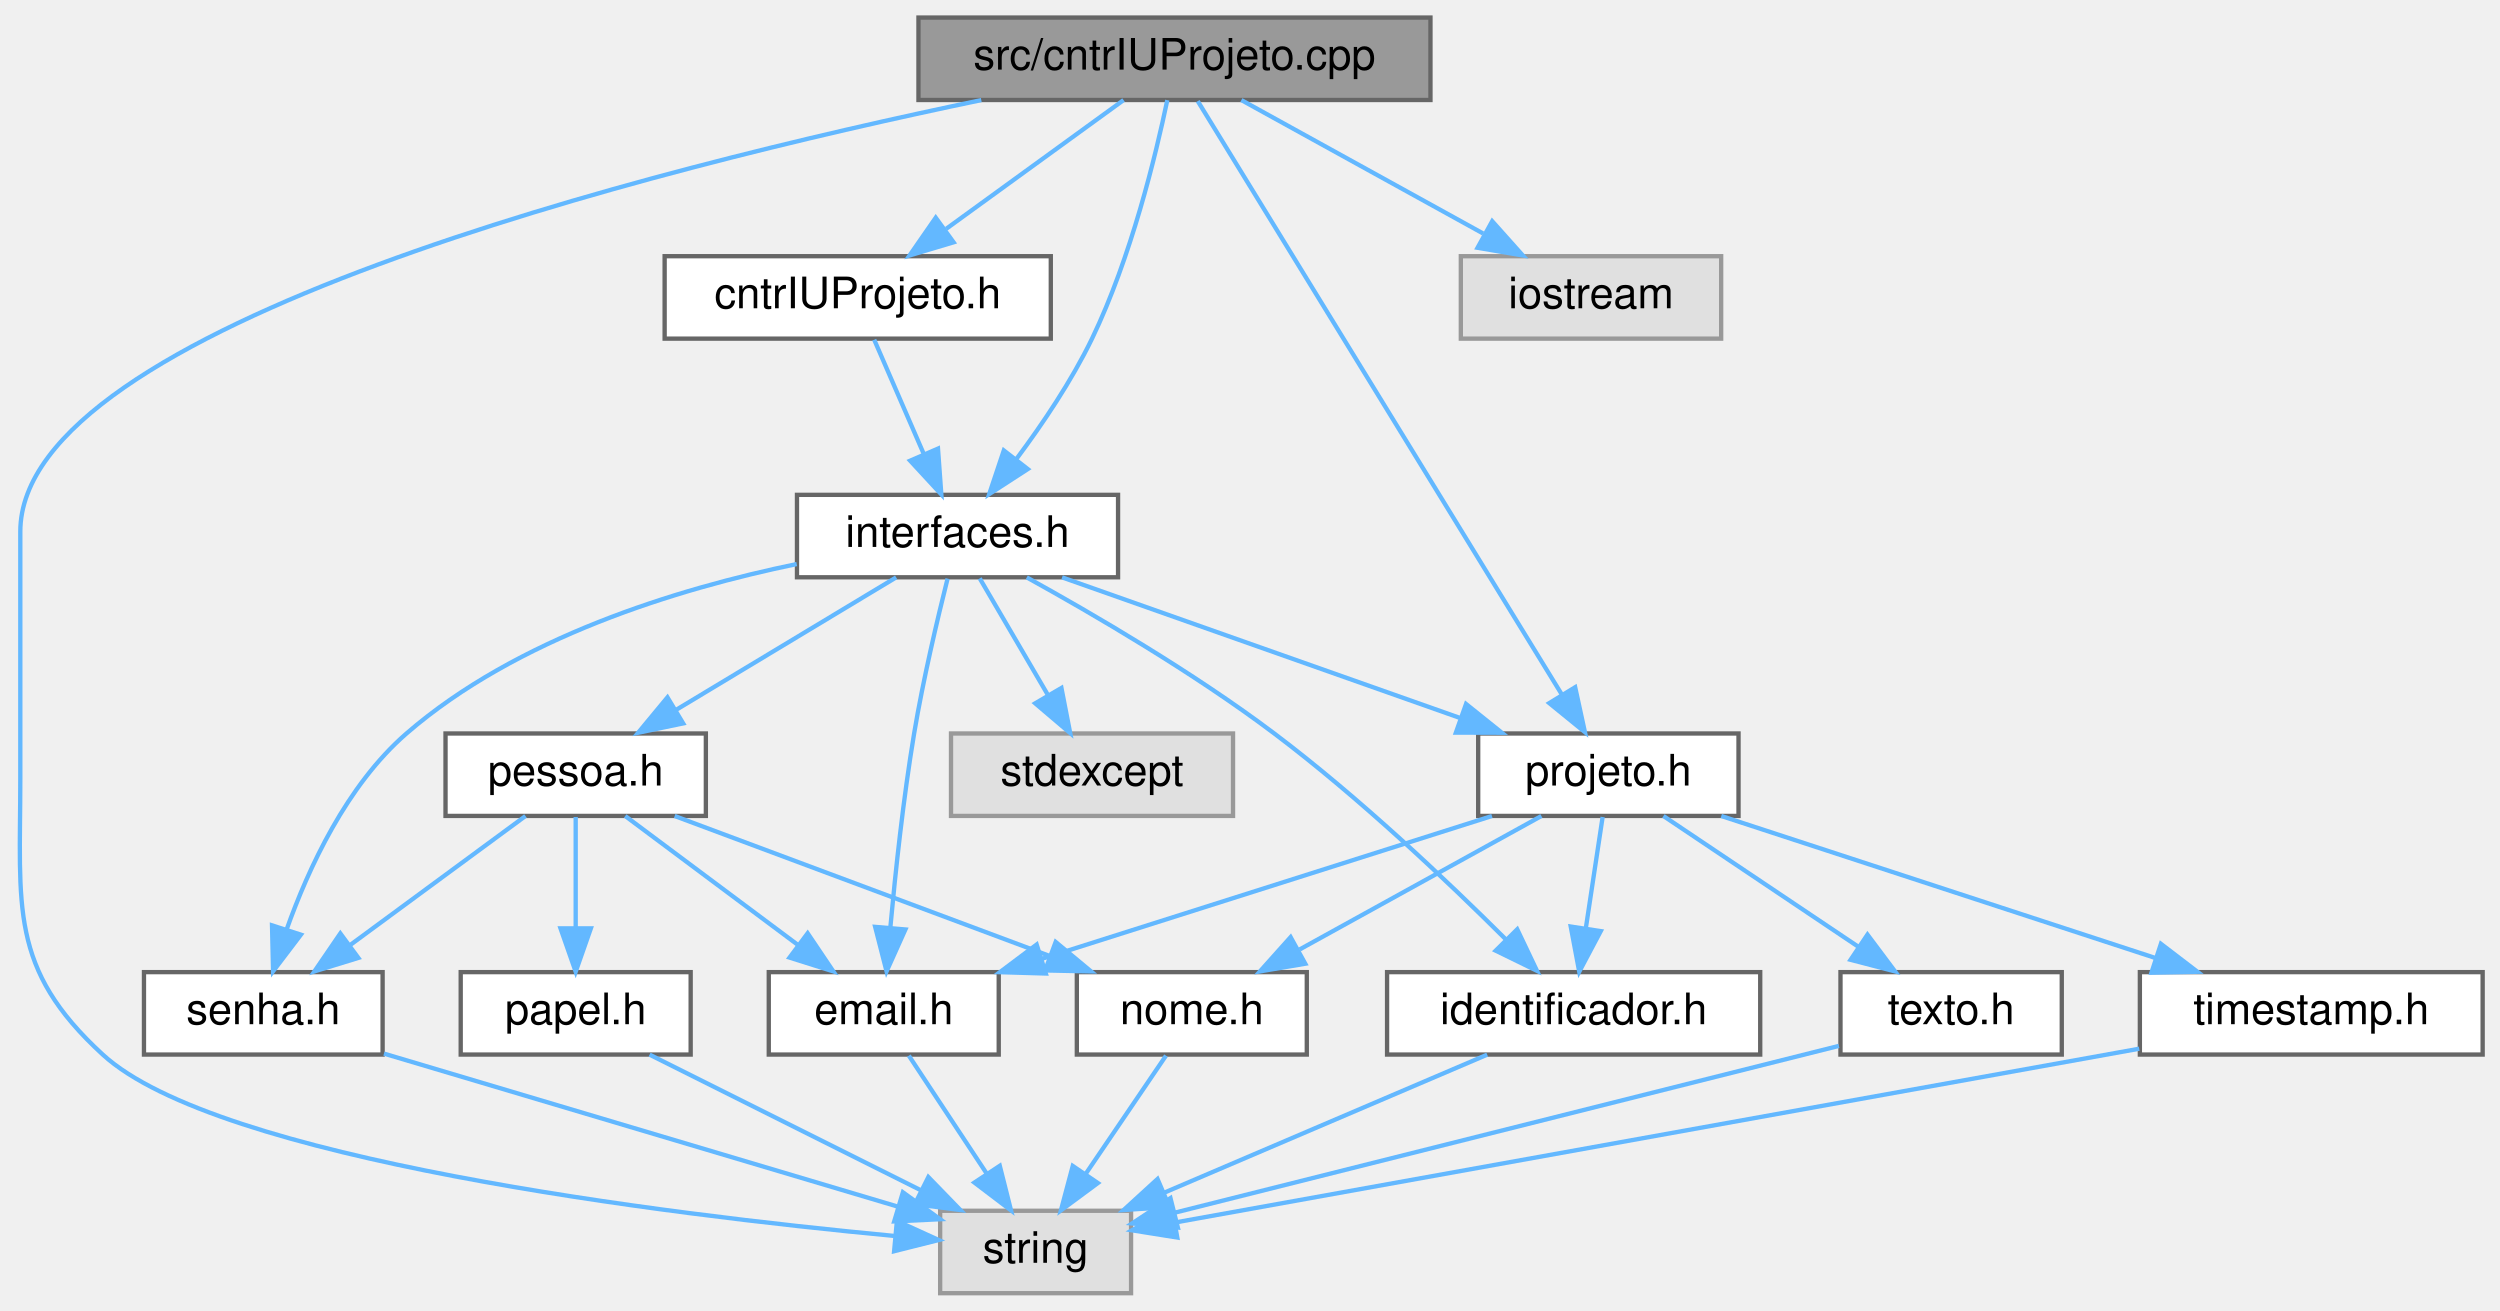
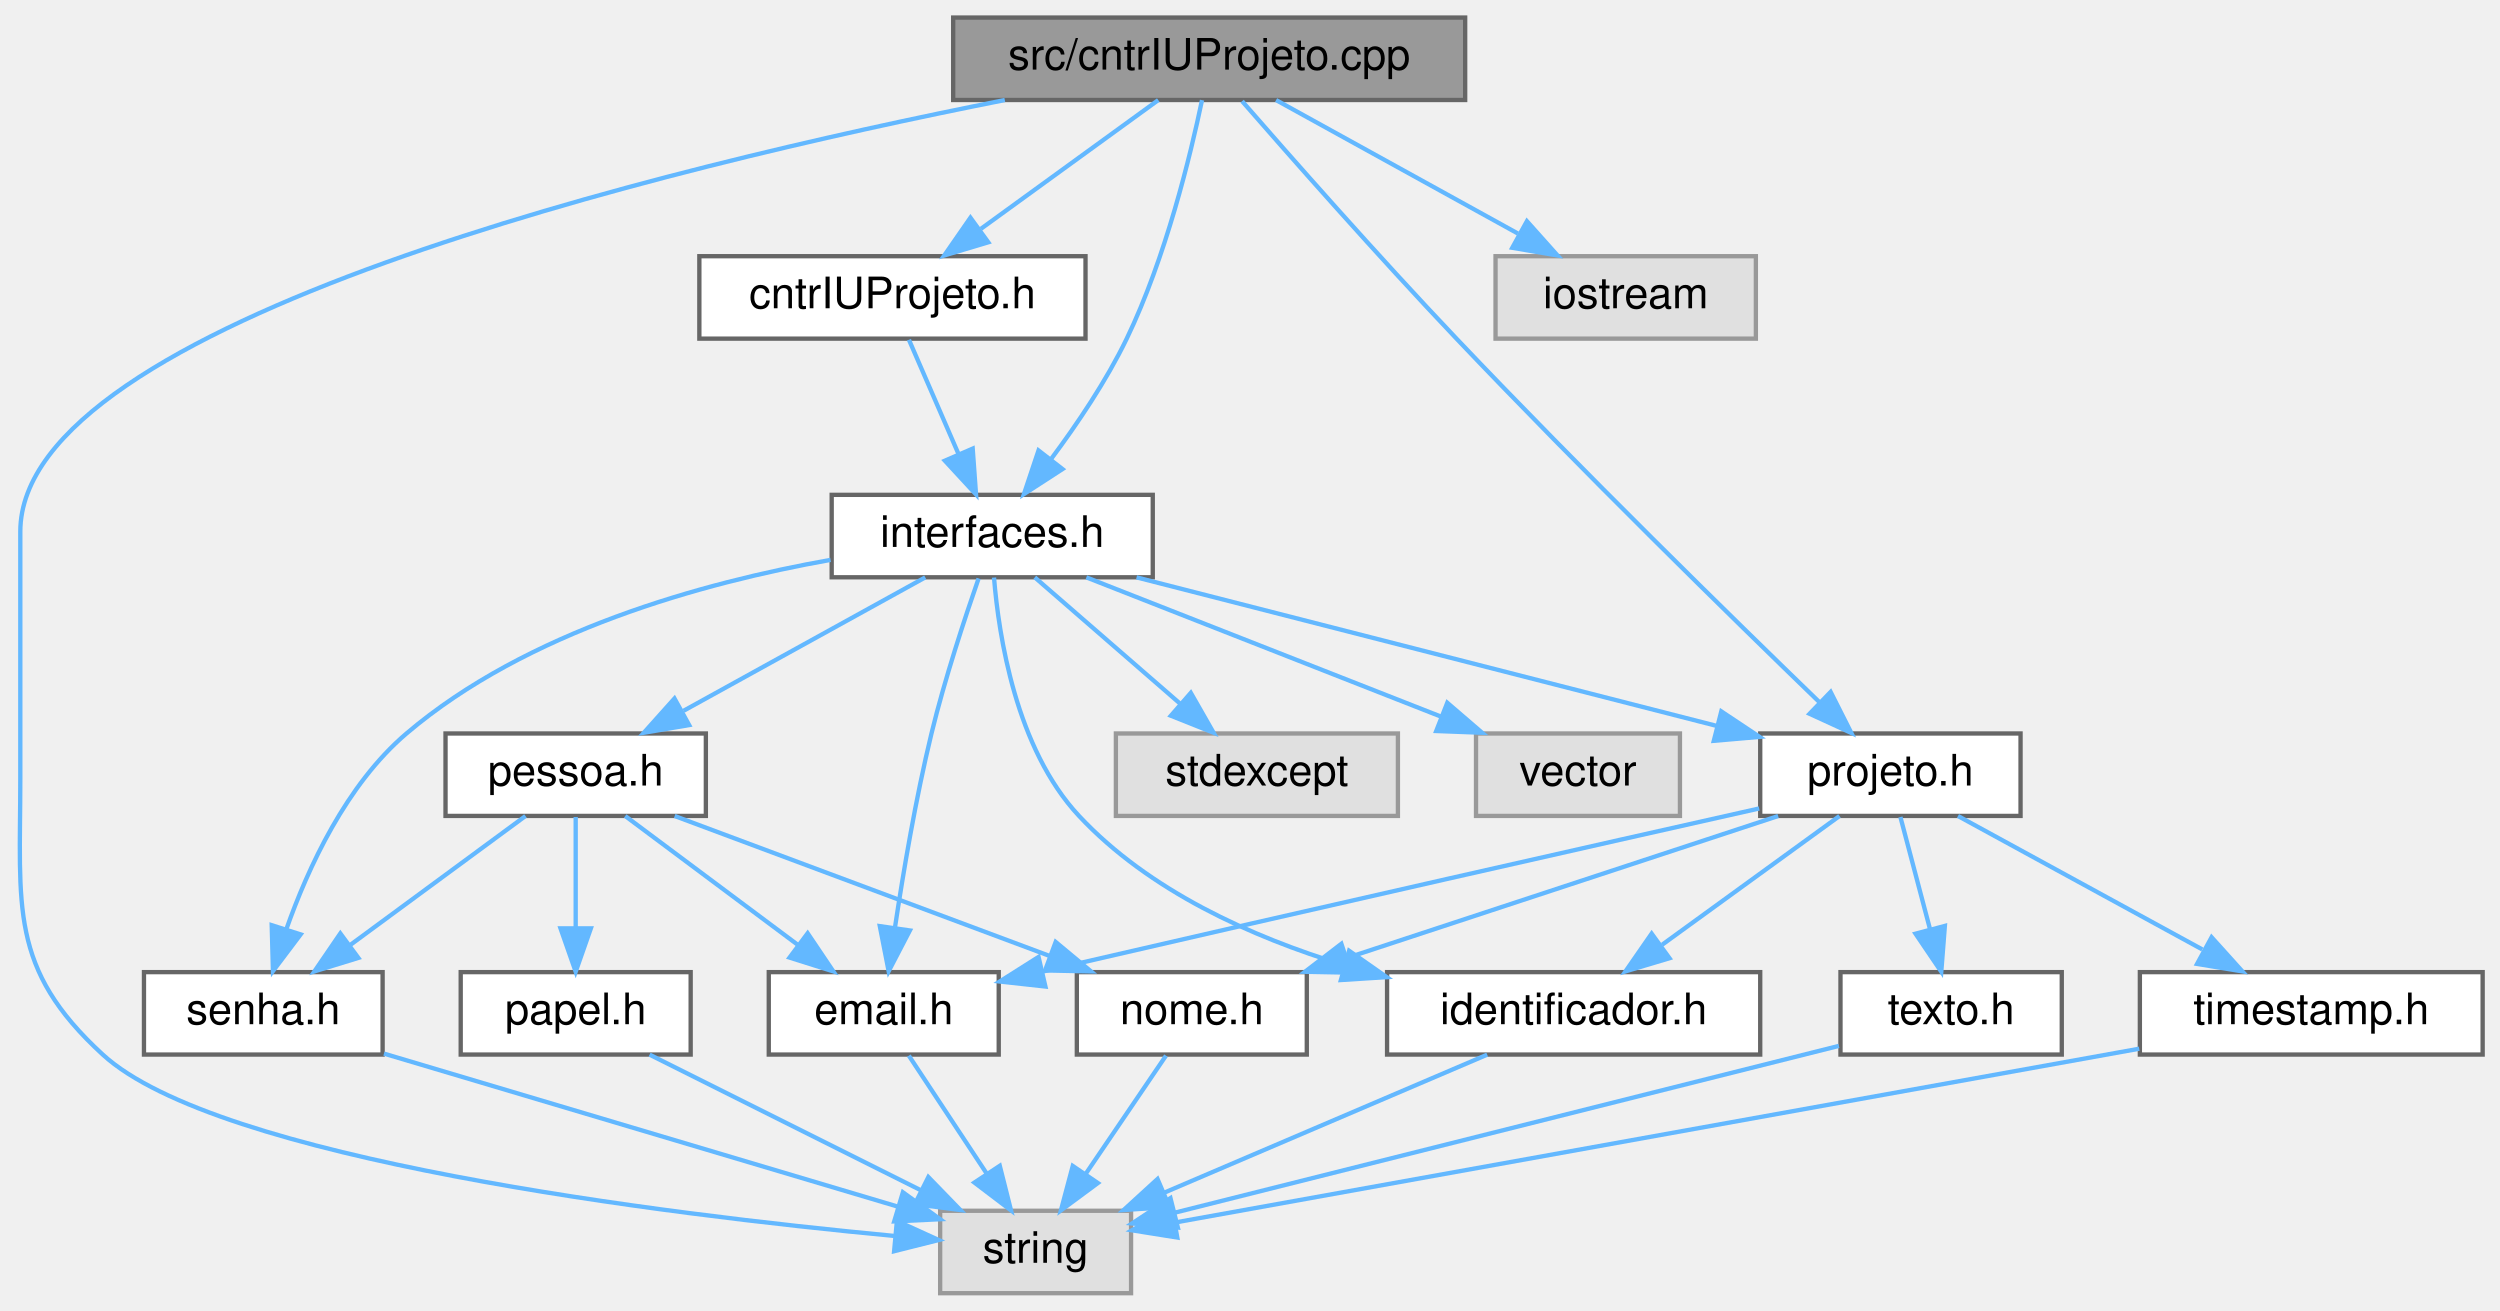
<svg xmlns="http://www.w3.org/2000/svg" xmlns:xlink="http://www.w3.org/1999/xlink" width="576pt" height="302pt" viewBox="0.00 0.00 576.18 302.00">
  <g id="graph0" class="graph" transform="scale(1 1) rotate(0) translate(4 298)">
    <g id="Node000001" class="node">
      <g id="a_Node000001">
        <a xlink:title=" ">
-           <polygon fill="#999999" stroke="#666666" points="325.68,-294 207.68,-294 207.68,-275 325.68,-275 325.68,-294" />
-           <text text-anchor="middle" x="266.68" y="-282" font-family="Helvetica,sans-Serif" font-size="10.00">src/cntrIUProjeto.cpp</text>
+           <polygon fill="#999999" stroke="#666666" points="333.68,-294 215.68,-294 215.68,-275 333.68,-275 333.68,-294" />
+           <text text-anchor="middle" x="274.68" y="-282" font-family="Helvetica,sans-Serif" font-size="10.00">src/cntrIUProjeto.cpp</text>
        </a>
      </g>
    </g>
    <g id="Node000002" class="node">
      <g id="a_Node000002">
        <a xlink:href="cntrIUProjeto_8h.html" target="_top" xlink:title=" ">
-           <polygon fill="white" stroke="#666666" points="238.18,-239 149.18,-239 149.18,-220 238.18,-220 238.18,-239" />
-           <text text-anchor="middle" x="193.68" y="-227" font-family="Helvetica,sans-Serif" font-size="10.00">cntrIUProjeto.h</text>
+           <polygon fill="white" stroke="#666666" points="246.18,-239 157.18,-239 157.18,-220 246.18,-220 246.18,-239" />
+           <text text-anchor="middle" x="201.68" y="-227" font-family="Helvetica,sans-Serif" font-size="10.00">cntrIUProjeto.h</text>
        </a>
      </g>
    </g>
    <g id="edge1_Node000001_Node000002" class="edge">
      <g id="a_edge1_Node000001_Node000002">
        <a xlink:title=" ">
-           <path fill="none" stroke="#63b8ff" d="M254.95,-274.98C243.95,-267 227.26,-254.88 214.07,-245.31" />
-           <polygon fill="#63b8ff" stroke="#63b8ff" points="215.77,-242.21 205.62,-239.17 211.66,-247.88 215.77,-242.21" />
+           <path fill="none" stroke="#63b8ff" d="M262.95,-274.98C251.95,-267 235.26,-254.88 222.07,-245.31" />
+           <polygon fill="#63b8ff" stroke="#63b8ff" points="223.77,-242.21 213.62,-239.17 219.66,-247.88 223.77,-242.21" />
        </a>
      </g>
    </g>
    <g id="Node000003" class="node">
      <g id="a_Node000003">
        <a xlink:href="interfaces_8h.html" target="_top" xlink:title=" ">
-           <polygon fill="white" stroke="#666666" points="253.68,-184 179.68,-184 179.68,-165 253.68,-165 253.68,-184" />
-           <text text-anchor="middle" x="216.68" y="-172" font-family="Helvetica,sans-Serif" font-size="10.00">interfaces.h</text>
-         </a>
-       </g>
-     </g>
-     <g id="edge25_Node000001_Node000003" class="edge">
-       <g id="a_edge25_Node000001_Node000003">
-         <a xlink:title=" ">
-           <path fill="none" stroke="#63b8ff" d="M265.03,-274.97C262.42,-262.47 256.68,-238.65 247.68,-220 242.98,-210.27 236.26,-200.31 230.28,-192.3" />
-           <polygon fill="#63b8ff" stroke="#63b8ff" points="232.88,-189.94 223.99,-184.18 227.35,-194.23 232.88,-189.94" />
+           <polygon fill="white" stroke="#666666" points="261.68,-184 187.68,-184 187.68,-165 261.68,-165 261.68,-184" />
+           <text text-anchor="middle" x="224.68" y="-172" font-family="Helvetica,sans-Serif" font-size="10.00">interfaces.h</text>
+         </a>
+       </g>
+     </g>
+     <g id="edge26_Node000001_Node000003" class="edge">
+       <g id="a_edge26_Node000001_Node000003">
+         <a xlink:title=" ">
+           <path fill="none" stroke="#63b8ff" d="M273.03,-274.97C270.42,-262.47 264.68,-238.65 255.68,-220 250.98,-210.27 244.26,-200.31 238.28,-192.3" />
+           <polygon fill="#63b8ff" stroke="#63b8ff" points="240.88,-189.94 231.99,-184.18 235.35,-194.23 240.88,-189.94" />
        </a>
      </g>
    </g>
    <g id="Node000005" class="node">
      <g id="a_Node000005">
        <a xlink:title=" ">
          <polygon fill="#e0e0e0" stroke="#999999" points="256.68,-19 212.68,-19 212.68,0 256.68,0 256.68,-19" />
          <text text-anchor="middle" x="234.68" y="-7" font-family="Helvetica,sans-Serif" font-size="10.00">string</text>
        </a>
      </g>
    </g>
-     <g id="edge28_Node000001_Node000005" class="edge">
-       <g id="a_edge28_Node000001_Node000005">
-         <a xlink:title=" ">
-           <path fill="none" stroke="#63b8ff" d="M222.16,-274.98C146.43,-259.21 0.68,-222.73 0.68,-175.5 0.68,-175.5 0.68,-175.5 0.68,-118.5 0.68,-89.04 -2.03,-74.91 19.68,-55 45.96,-30.9 148.68,-18.26 202.06,-13.2" />
+     <g id="edge29_Node000001_Node000005" class="edge">
+       <g id="a_edge29_Node000001_Node000005">
+         <a xlink:title=" ">
+           <path fill="none" stroke="#63b8ff" d="M227.58,-274.99C149.24,-259.47 0.68,-223.69 0.68,-175.5 0.68,-175.5 0.68,-175.5 0.68,-118.5 0.68,-89.04 -2.03,-74.91 19.68,-55 45.96,-30.9 148.68,-18.26 202.06,-13.2" />
          <polygon fill="#63b8ff" stroke="#63b8ff" points="202.71,-16.65 212.35,-12.26 202.07,-9.68 202.71,-16.65" />
        </a>
      </g>
    </g>
    <g id="Node000010" class="node">
      <g id="a_Node000010">
        <a xlink:href="projeto_8h.html" target="_top" xlink:title=" ">
-           <polygon fill="white" stroke="#666666" points="396.68,-129 336.68,-129 336.68,-110 396.68,-110 396.68,-129" />
-           <text text-anchor="middle" x="366.68" y="-117" font-family="Helvetica,sans-Serif" font-size="10.00">projeto.h</text>
-         </a>
-       </g>
-     </g>
-     <g id="edge26_Node000001_Node000010" class="edge">
-       <g id="a_edge26_Node000001_Node000010">
-         <a xlink:title=" ">
-           <path fill="none" stroke="#63b8ff" d="M272.05,-274.74C287.93,-248.87 334.79,-172.48 356.02,-137.88" />
-           <polygon fill="#63b8ff" stroke="#63b8ff" points="359.03,-139.66 361.28,-129.31 353.06,-136 359.03,-139.66" />
-         </a>
-       </g>
-     </g>
-     <g id="Node000015" class="node">
-       <g id="a_Node000015">
-         <a xlink:title=" ">
-           <polygon fill="#e0e0e0" stroke="#999999" points="392.68,-239 332.68,-239 332.68,-220 392.68,-220 392.68,-239" />
-           <text text-anchor="middle" x="362.68" y="-227" font-family="Helvetica,sans-Serif" font-size="10.00">iostream</text>
-         </a>
-       </g>
-     </g>
-     <g id="edge27_Node000001_Node000015" class="edge">
-       <g id="a_edge27_Node000001_Node000015">
-         <a xlink:title=" ">
-           <path fill="none" stroke="#63b8ff" d="M282.1,-274.98C297.13,-266.69 320.22,-253.94 337.84,-244.22" />
-           <polygon fill="#63b8ff" stroke="#63b8ff" points="339.91,-247.07 346.97,-239.17 336.53,-240.94 339.91,-247.07" />
+           <polygon fill="white" stroke="#666666" points="461.68,-129 401.68,-129 401.68,-110 461.68,-110 461.68,-129" />
+           <text text-anchor="middle" x="431.68" y="-117" font-family="Helvetica,sans-Serif" font-size="10.00">projeto.h</text>
+         </a>
+       </g>
+     </g>
+     <g id="edge27_Node000001_Node000010" class="edge">
+       <g id="a_edge27_Node000001_Node000010">
+         <a xlink:title=" ">
+           <path fill="none" stroke="#63b8ff" d="M282.27,-274.73C293.05,-262.35 313.52,-239.12 331.68,-220 360.44,-189.72 395.25,-155.64 415.29,-136.25" />
+           <polygon fill="#63b8ff" stroke="#63b8ff" points="417.91,-138.58 422.68,-129.12 413.05,-133.54 417.91,-138.58" />
+         </a>
+       </g>
+     </g>
+     <g id="Node000016" class="node">
+       <g id="a_Node000016">
+         <a xlink:title=" ">
+           <polygon fill="#e0e0e0" stroke="#999999" points="400.68,-239 340.68,-239 340.68,-220 400.68,-220 400.68,-239" />
+           <text text-anchor="middle" x="370.68" y="-227" font-family="Helvetica,sans-Serif" font-size="10.00">iostream</text>
+         </a>
+       </g>
+     </g>
+     <g id="edge28_Node000001_Node000016" class="edge">
+       <g id="a_edge28_Node000001_Node000016">
+         <a xlink:title=" ">
+           <path fill="none" stroke="#63b8ff" d="M290.1,-274.98C305.13,-266.69 328.22,-253.94 345.84,-244.22" />
+           <polygon fill="#63b8ff" stroke="#63b8ff" points="347.91,-247.07 354.97,-239.17 344.53,-240.94 347.91,-247.07" />
        </a>
      </g>
    </g>
    <g id="edge2_Node000002_Node000003" class="edge">
      <g id="a_edge2_Node000002_Node000003">
        <a xlink:title=" ">
-           <path fill="none" stroke="#63b8ff" d="M197.48,-219.75C200.59,-212.57 205.1,-202.18 208.97,-193.27" />
-           <polygon fill="#63b8ff" stroke="#63b8ff" points="212.18,-194.66 212.95,-184.09 205.76,-191.87 212.18,-194.66" />
+           <path fill="none" stroke="#63b8ff" d="M205.48,-219.75C208.59,-212.57 213.1,-202.18 216.97,-193.27" />
+           <polygon fill="#63b8ff" stroke="#63b8ff" points="220.18,-194.66 220.95,-184.09 213.76,-191.87 220.18,-194.66" />
        </a>
      </g>
    </g>
    <g id="Node000004" class="node">
      <g id="a_Node000004">
        <a xlink:href="email_8h.html" target="_top" xlink:title=" ">
          <polygon fill="white" stroke="#666666" points="226.18,-74 173.18,-74 173.18,-55 226.18,-55 226.18,-74" />
          <text text-anchor="middle" x="199.68" y="-62" font-family="Helvetica,sans-Serif" font-size="10.00">email.h</text>
        </a>
      </g>
    </g>
    <g id="edge3_Node000003_Node000004" class="edge">
      <g id="a_edge3_Node000003_Node000004">
        <a xlink:title=" ">
-           <path fill="none" stroke="#63b8ff" d="M214.39,-164.69C212.15,-155.76 208.76,-141.5 206.68,-129 204.19,-114.09 202.37,-97.06 201.21,-84.39" />
-           <polygon fill="#63b8ff" stroke="#63b8ff" points="204.67,-83.83 200.33,-74.17 197.7,-84.43 204.67,-83.83" />
+           <path fill="none" stroke="#63b8ff" d="M221.54,-164.73C218.44,-155.83 213.74,-141.59 210.68,-129 207.08,-114.18 204.2,-97.15 202.29,-84.45" />
+           <polygon fill="#63b8ff" stroke="#63b8ff" points="205.7,-83.6 200.81,-74.2 198.77,-84.6 205.7,-83.6" />
        </a>
      </g>
    </g>
    <g id="Node000006" class="node">
      <g id="a_Node000006">
        <a xlink:href="senha_8h.html" target="_top" xlink:title=" ">
          <polygon fill="white" stroke="#666666" points="84.18,-74 29.18,-74 29.18,-55 84.18,-55 84.18,-74" />
          <text text-anchor="middle" x="56.68" y="-62" font-family="Helvetica,sans-Serif" font-size="10.00">senha.h</text>
        </a>
      </g>
    </g>
    <g id="edge5_Node000003_Node000006" class="edge">
      <g id="a_edge5_Node000003_Node000006">
        <a xlink:title=" ">
-           <path fill="none" stroke="#63b8ff" d="M179.62,-168.05C152.1,-162.36 115.1,-151.04 89.68,-129 75.91,-117.07 67.09,-97.97 62.06,-83.83" />
-           <polygon fill="#63b8ff" stroke="#63b8ff" points="65.35,-82.63 58.94,-74.19 58.69,-84.78 65.35,-82.63" />
+           <path fill="none" stroke="#63b8ff" d="M187.42,-169.01C157.99,-163.77 117.4,-152.59 89.68,-129 75.8,-117.2 67,-98.08 62,-83.9" />
+           <polygon fill="#63b8ff" stroke="#63b8ff" points="65.29,-82.69 58.91,-74.23 58.62,-84.82 65.29,-82.69" />
        </a>
      </g>
    </g>
    <g id="Node000007" class="node">
      <g id="a_Node000007">
        <a xlink:href="pessoa_8h.html" target="_top" xlink:title=" ">
          <polygon fill="white" stroke="#666666" points="158.68,-129 98.68,-129 98.68,-110 158.68,-110 158.68,-129" />
          <text text-anchor="middle" x="128.68" y="-117" font-family="Helvetica,sans-Serif" font-size="10.00">pessoa.h</text>
        </a>
      </g>
    </g>
    <g id="edge7_Node000003_Node000007" class="edge">
      <g id="a_edge7_Node000003_Node000007">
        <a xlink:title=" ">
-           <path fill="none" stroke="#63b8ff" d="M202.54,-164.98C188.89,-156.77 167.99,-144.18 151.9,-134.49" />
-           <polygon fill="#63b8ff" stroke="#63b8ff" points="153.45,-131.33 143.07,-129.17 149.83,-137.33 153.45,-131.33" />
+           <path fill="none" stroke="#63b8ff" d="M209.25,-164.98C194.23,-156.69 171.14,-143.94 153.52,-134.22" />
+           <polygon fill="#63b8ff" stroke="#63b8ff" points="154.83,-130.94 144.38,-129.17 151.45,-137.07 154.83,-130.94" />
        </a>
      </g>
    </g>
    <g id="edge14_Node000003_Node000010" class="edge">
      <g id="a_edge14_Node000003_Node000010">
        <a xlink:title=" ">
-           <path fill="none" stroke="#63b8ff" d="M240.78,-164.98C265.56,-156.23 304.38,-142.51 332.37,-132.62" />
-           <polygon fill="#63b8ff" stroke="#63b8ff" points="333.88,-135.8 342.14,-129.17 331.54,-129.2 333.88,-135.8" />
+           <path fill="none" stroke="#63b8ff" d="M257.94,-164.98C294.34,-155.66 352.7,-140.72 391.6,-130.76" />
+           <polygon fill="#63b8ff" stroke="#63b8ff" points="392.71,-134.09 401.53,-128.22 390.98,-127.31 392.71,-134.09" />
        </a>
      </g>
    </g>
    <g id="Node000011" class="node">
      <g id="a_Node000011">
        <a xlink:href="identificador_8h.html" target="_top" xlink:title=" ">
          <polygon fill="white" stroke="#666666" points="401.68,-74 315.68,-74 315.68,-55 401.68,-55 401.68,-74" />
          <text text-anchor="middle" x="358.68" y="-62" font-family="Helvetica,sans-Serif" font-size="10.00">identificador.h</text>
        </a>
      </g>
    </g>
    <g id="edge23_Node000003_Node000011" class="edge">
      <g id="a_edge23_Node000003_Node000011">
        <a xlink:title=" ">
-           <path fill="none" stroke="#63b8ff" d="M232.64,-164.97C247.83,-156.58 271.07,-143.02 289.68,-129 309.24,-114.26 329.65,-94.91 343.14,-81.46" />
-           <polygon fill="#63b8ff" stroke="#63b8ff" points="345.68,-83.87 350.23,-74.3 340.71,-78.95 345.68,-83.87" />
+           <path fill="none" stroke="#63b8ff" d="M225.09,-164.94C226.18,-151.54 230.15,-125.53 244.68,-110 260.79,-92.77 284.36,-82.12 305.89,-75.58" />
+           <polygon fill="#63b8ff" stroke="#63b8ff" points="306.93,-78.92 315.61,-72.85 305.04,-72.18 306.93,-78.92" />
        </a>
      </g>
    </g>
    <g id="Node000014" class="node">
      <g id="a_Node000014">
        <a xlink:title=" ">
-           <polygon fill="#e0e0e0" stroke="#999999" points="280.18,-129 215.18,-129 215.18,-110 280.18,-110 280.18,-129" />
-           <text text-anchor="middle" x="247.68" y="-117" font-family="Helvetica,sans-Serif" font-size="10.00">stdexcept</text>
+           <polygon fill="#e0e0e0" stroke="#999999" points="318.18,-129 253.18,-129 253.18,-110 318.18,-110 318.18,-129" />
+           <text text-anchor="middle" x="285.68" y="-117" font-family="Helvetica,sans-Serif" font-size="10.00">stdexcept</text>
        </a>
      </g>
    </g>
    <g id="edge24_Node000003_Node000014" class="edge">
      <g id="a_edge24_Node000003_Node000014">
        <a xlink:title=" ">
-           <path fill="none" stroke="#63b8ff" d="M221.8,-164.75C226.04,-157.49 232.21,-146.95 237.45,-137.98" />
-           <polygon fill="#63b8ff" stroke="#63b8ff" points="240.63,-139.49 242.65,-129.09 234.58,-135.95 240.63,-139.49" />
+           <path fill="none" stroke="#63b8ff" d="M234.48,-164.98C243.5,-157.15 257.08,-145.34 268,-135.86" />
+           <polygon fill="#63b8ff" stroke="#63b8ff" points="270.45,-138.37 275.7,-129.17 265.85,-133.09 270.45,-138.37" />
+         </a>
+       </g>
+     </g>
+     <g id="Node000015" class="node">
+       <g id="a_Node000015">
+         <a xlink:title=" ">
+           <polygon fill="#e0e0e0" stroke="#999999" points="383.18,-129 336.18,-129 336.18,-110 383.18,-110 383.18,-129" />
+           <text text-anchor="middle" x="359.68" y="-117" font-family="Helvetica,sans-Serif" font-size="10.00">vector</text>
+         </a>
+       </g>
+     </g>
+     <g id="edge25_Node000003_Node000015" class="edge">
+       <g id="a_edge25_Node000003_Node000015">
+         <a xlink:title=" ">
+           <path fill="none" stroke="#63b8ff" d="M246.37,-164.98C268.48,-156.3 303,-142.75 328.13,-132.88" />
+           <polygon fill="#63b8ff" stroke="#63b8ff" points="329.56,-136.08 337.59,-129.17 327.01,-129.57 329.56,-136.08" />
        </a>
      </g>
    </g>
    <g id="edge4_Node000004_Node000005" class="edge">
      <g id="a_edge4_Node000004_Node000005">
        <a xlink:title=" ">
          <path fill="none" stroke="#63b8ff" d="M205.46,-54.75C210.3,-47.42 217.36,-36.73 223.32,-27.7" />
          <polygon fill="#63b8ff" stroke="#63b8ff" points="226.42,-29.36 229.01,-19.09 220.57,-25.5 226.42,-29.36" />
        </a>
      </g>
    </g>
    <g id="edge6_Node000006_Node000005" class="edge">
      <g id="a_edge6_Node000006_Node000005">
        <a xlink:title=" ">
          <path fill="none" stroke="#63b8ff" d="M84.49,-55.22C116.57,-45.67 169.2,-30 202.87,-19.97" />
          <polygon fill="#63b8ff" stroke="#63b8ff" points="204.09,-23.26 212.67,-17.05 202.09,-16.55 204.09,-23.26" />
        </a>
      </g>
    </g>
    <g id="edge8_Node000007_Node000004" class="edge">
      <g id="a_edge8_Node000007_Node000004">
        <a xlink:title=" ">
          <path fill="none" stroke="#63b8ff" d="M140.09,-109.98C150.79,-102 167.02,-89.88 179.84,-80.31" />
          <polygon fill="#63b8ff" stroke="#63b8ff" points="182.14,-82.96 188.06,-74.17 177.96,-77.35 182.14,-82.96" />
        </a>
      </g>
    </g>
    <g id="edge11_Node000007_Node000006" class="edge">
      <g id="a_edge11_Node000007_Node000006">
        <a xlink:title=" ">
          <path fill="none" stroke="#63b8ff" d="M117.11,-109.98C106.26,-102 89.8,-89.88 76.79,-80.31" />
          <polygon fill="#63b8ff" stroke="#63b8ff" points="78.59,-77.28 68.46,-74.17 74.44,-82.92 78.59,-77.28" />
        </a>
      </g>
    </g>
    <g id="Node000008" class="node">
      <g id="a_Node000008">
        <a xlink:href="nome_8h.html" target="_top" xlink:title=" ">
          <polygon fill="white" stroke="#666666" points="297.18,-74 244.18,-74 244.18,-55 297.18,-55 297.18,-74" />
          <text text-anchor="middle" x="270.68" y="-62" font-family="Helvetica,sans-Serif" font-size="10.00">nome.h</text>
        </a>
      </g>
    </g>
    <g id="edge9_Node000007_Node000008" class="edge">
      <g id="a_edge9_Node000007_Node000008">
        <a xlink:title=" ">
          <path fill="none" stroke="#63b8ff" d="M151.49,-109.98C174.85,-101.27 211.38,-87.63 237.85,-77.75" />
          <polygon fill="#63b8ff" stroke="#63b8ff" points="239.3,-80.95 247.45,-74.17 236.86,-74.39 239.3,-80.95" />
        </a>
      </g>
    </g>
    <g id="Node000009" class="node">
      <g id="a_Node000009">
        <a xlink:href="papel_8h.html" target="_top" xlink:title=" ">
          <polygon fill="white" stroke="#666666" points="155.18,-74 102.18,-74 102.18,-55 155.18,-55 155.18,-74" />
          <text text-anchor="middle" x="128.68" y="-62" font-family="Helvetica,sans-Serif" font-size="10.00">papel.h</text>
        </a>
      </g>
    </g>
    <g id="edge12_Node000007_Node000009" class="edge">
      <g id="a_edge12_Node000007_Node000009">
        <a xlink:title=" ">
          <path fill="none" stroke="#63b8ff" d="M128.68,-109.75C128.68,-102.8 128.68,-92.85 128.68,-84.13" />
          <polygon fill="#63b8ff" stroke="#63b8ff" points="132.18,-84.09 128.68,-74.09 125.18,-84.09 132.18,-84.09" />
        </a>
      </g>
    </g>
    <g id="edge10_Node000008_Node000005" class="edge">
      <g id="a_edge10_Node000008_Node000005">
        <a xlink:title=" ">
          <path fill="none" stroke="#63b8ff" d="M264.73,-54.75C259.7,-47.34 252.34,-36.5 246.16,-27.41" />
          <polygon fill="#63b8ff" stroke="#63b8ff" points="249.03,-25.39 240.51,-19.09 243.24,-29.33 249.03,-25.39" />
        </a>
      </g>
    </g>
    <g id="edge13_Node000009_Node000005" class="edge">
      <g id="a_edge13_Node000009_Node000005">
        <a xlink:title=" ">
          <path fill="none" stroke="#63b8ff" d="M145.71,-54.98C162.61,-46.54 188.74,-33.47 208.32,-23.68" />
          <polygon fill="#63b8ff" stroke="#63b8ff" points="209.96,-26.77 217.34,-19.17 206.83,-20.51 209.96,-26.77" />
        </a>
      </g>
    </g>
    <g id="edge15_Node000010_Node000004" class="edge">
      <g id="a_edge15_Node000010_Node000004">
        <a xlink:title=" ">
-           <path fill="none" stroke="#63b8ff" d="M339.85,-109.98C311.73,-101.06 267.37,-86.98 236.1,-77.06" />
-           <polygon fill="#63b8ff" stroke="#63b8ff" points="237.03,-73.68 226.44,-73.99 234.92,-80.36 237.03,-73.68" />
+           <path fill="none" stroke="#63b8ff" d="M401.44,-111.72C364.81,-103.49 300.95,-89.08 236.36,-74.14" />
+           <polygon fill="#63b8ff" stroke="#63b8ff" points="236.94,-70.68 226.41,-71.84 235.36,-77.5 236.94,-70.68" />
        </a>
      </g>
    </g>
    <g id="edge18_Node000010_Node000008" class="edge">
      <g id="a_edge18_Node000010_Node000008">
        <a xlink:title=" ">
-           <path fill="none" stroke="#63b8ff" d="M351.25,-109.98C336.23,-101.69 313.14,-88.94 295.52,-79.22" />
-           <polygon fill="#63b8ff" stroke="#63b8ff" points="296.83,-75.94 286.38,-74.17 293.45,-82.07 296.83,-75.94" />
+           <path fill="none" stroke="#63b8ff" d="M405.81,-109.98C378.9,-101.13 336.56,-87.19 306.45,-77.28" />
+           <polygon fill="#63b8ff" stroke="#63b8ff" points="307.34,-73.88 296.75,-74.08 305.15,-80.53 307.34,-73.88" />
        </a>
      </g>
    </g>
    <g id="edge16_Node000010_Node000011" class="edge">
      <g id="a_edge16_Node000010_Node000011">
        <a xlink:title=" ">
-           <path fill="none" stroke="#63b8ff" d="M365.36,-109.75C364.31,-102.8 362.81,-92.85 361.49,-84.13" />
-           <polygon fill="#63b8ff" stroke="#63b8ff" points="364.93,-83.45 359.97,-74.09 358.01,-84.5 364.93,-83.45" />
+           <path fill="none" stroke="#63b8ff" d="M419.95,-109.98C408.95,-102 392.26,-89.88 379.07,-80.31" />
+           <polygon fill="#63b8ff" stroke="#63b8ff" points="380.77,-77.21 370.62,-74.17 376.66,-82.88 380.77,-77.21" />
        </a>
      </g>
    </g>
    <g id="Node000012" class="node">
      <g id="a_Node000012">
        <a xlink:href="texto_8h.html" target="_top" xlink:title=" ">
          <polygon fill="white" stroke="#666666" points="471.18,-74 420.18,-74 420.18,-55 471.18,-55 471.18,-74" />
          <text text-anchor="middle" x="445.68" y="-62" font-family="Helvetica,sans-Serif" font-size="10.00">texto.h</text>
        </a>
      </g>
    </g>
    <g id="edge19_Node000010_Node000012" class="edge">
      <g id="a_edge19_Node000010_Node000012">
        <a xlink:title=" ">
-           <path fill="none" stroke="#63b8ff" d="M379.37,-109.98C391.51,-101.84 410.04,-89.41 424.42,-79.76" />
-           <polygon fill="#63b8ff" stroke="#63b8ff" points="426.4,-82.65 432.75,-74.17 422.5,-76.84 426.4,-82.65" />
+           <path fill="none" stroke="#63b8ff" d="M433.99,-109.75C435.85,-102.72 438.51,-92.62 440.83,-83.84" />
+           <polygon fill="#63b8ff" stroke="#63b8ff" points="444.24,-84.65 443.41,-74.09 437.47,-82.86 444.24,-84.65" />
        </a>
      </g>
    </g>
    <g id="Node000013" class="node">
      <g id="a_Node000013">
        <a xlink:href="timestamp_8h.html" target="_top" xlink:title=" ">
          <polygon fill="white" stroke="#666666" points="568.18,-74 489.18,-74 489.18,-55 568.18,-55 568.18,-74" />
          <text text-anchor="middle" x="528.68" y="-62" font-family="Helvetica,sans-Serif" font-size="10.00">timestamp.h</text>
        </a>
      </g>
    </g>
    <g id="edge21_Node000010_Node000013" class="edge">
      <g id="a_edge21_Node000010_Node000013">
        <a xlink:title=" ">
-           <path fill="none" stroke="#63b8ff" d="M392.71,-109.98C419.79,-101.13 462.39,-87.19 492.68,-77.28" />
-           <polygon fill="#63b8ff" stroke="#63b8ff" points="494.03,-80.52 502.45,-74.08 491.85,-73.87 494.03,-80.52" />
+           <path fill="none" stroke="#63b8ff" d="M447.26,-109.98C462.45,-101.69 485.78,-88.94 503.58,-79.22" />
+           <polygon fill="#63b8ff" stroke="#63b8ff" points="505.71,-82.04 512.81,-74.17 502.36,-75.89 505.71,-82.04" />
        </a>
      </g>
    </g>
    <g id="edge17_Node000011_Node000005" class="edge">
      <g id="a_edge17_Node000011_Node000005">
        <a xlink:title=" ">
          <path fill="none" stroke="#63b8ff" d="M338.76,-54.98C318.63,-46.38 287.3,-32.99 264.27,-23.15" />
          <polygon fill="#63b8ff" stroke="#63b8ff" points="265.53,-19.88 254.96,-19.17 262.78,-26.32 265.53,-19.88" />
        </a>
      </g>
    </g>
    <g id="edge20_Node000012_Node000005" class="edge">
      <g id="a_edge20_Node000012_Node000005">
        <a xlink:title=" ">
          <path fill="none" stroke="#63b8ff" d="M419.81,-57C381.26,-47.32 308.79,-29.12 266.87,-18.59" />
          <polygon fill="#63b8ff" stroke="#63b8ff" points="267.46,-15.13 256.91,-16.08 265.76,-21.92 267.46,-15.13" />
        </a>
      </g>
    </g>
    <g id="edge22_Node000013_Node000005" class="edge">
      <g id="a_edge22_Node000013_Node000005">
        <a xlink:title=" ">
          <path fill="none" stroke="#63b8ff" d="M489.03,-56.35C430.25,-45.76 321.13,-26.08 266.94,-16.32" />
          <polygon fill="#63b8ff" stroke="#63b8ff" points="267.33,-12.83 256.87,-14.5 266.09,-19.72 267.33,-12.83" />
        </a>
      </g>
    </g>
  </g>
</svg>
